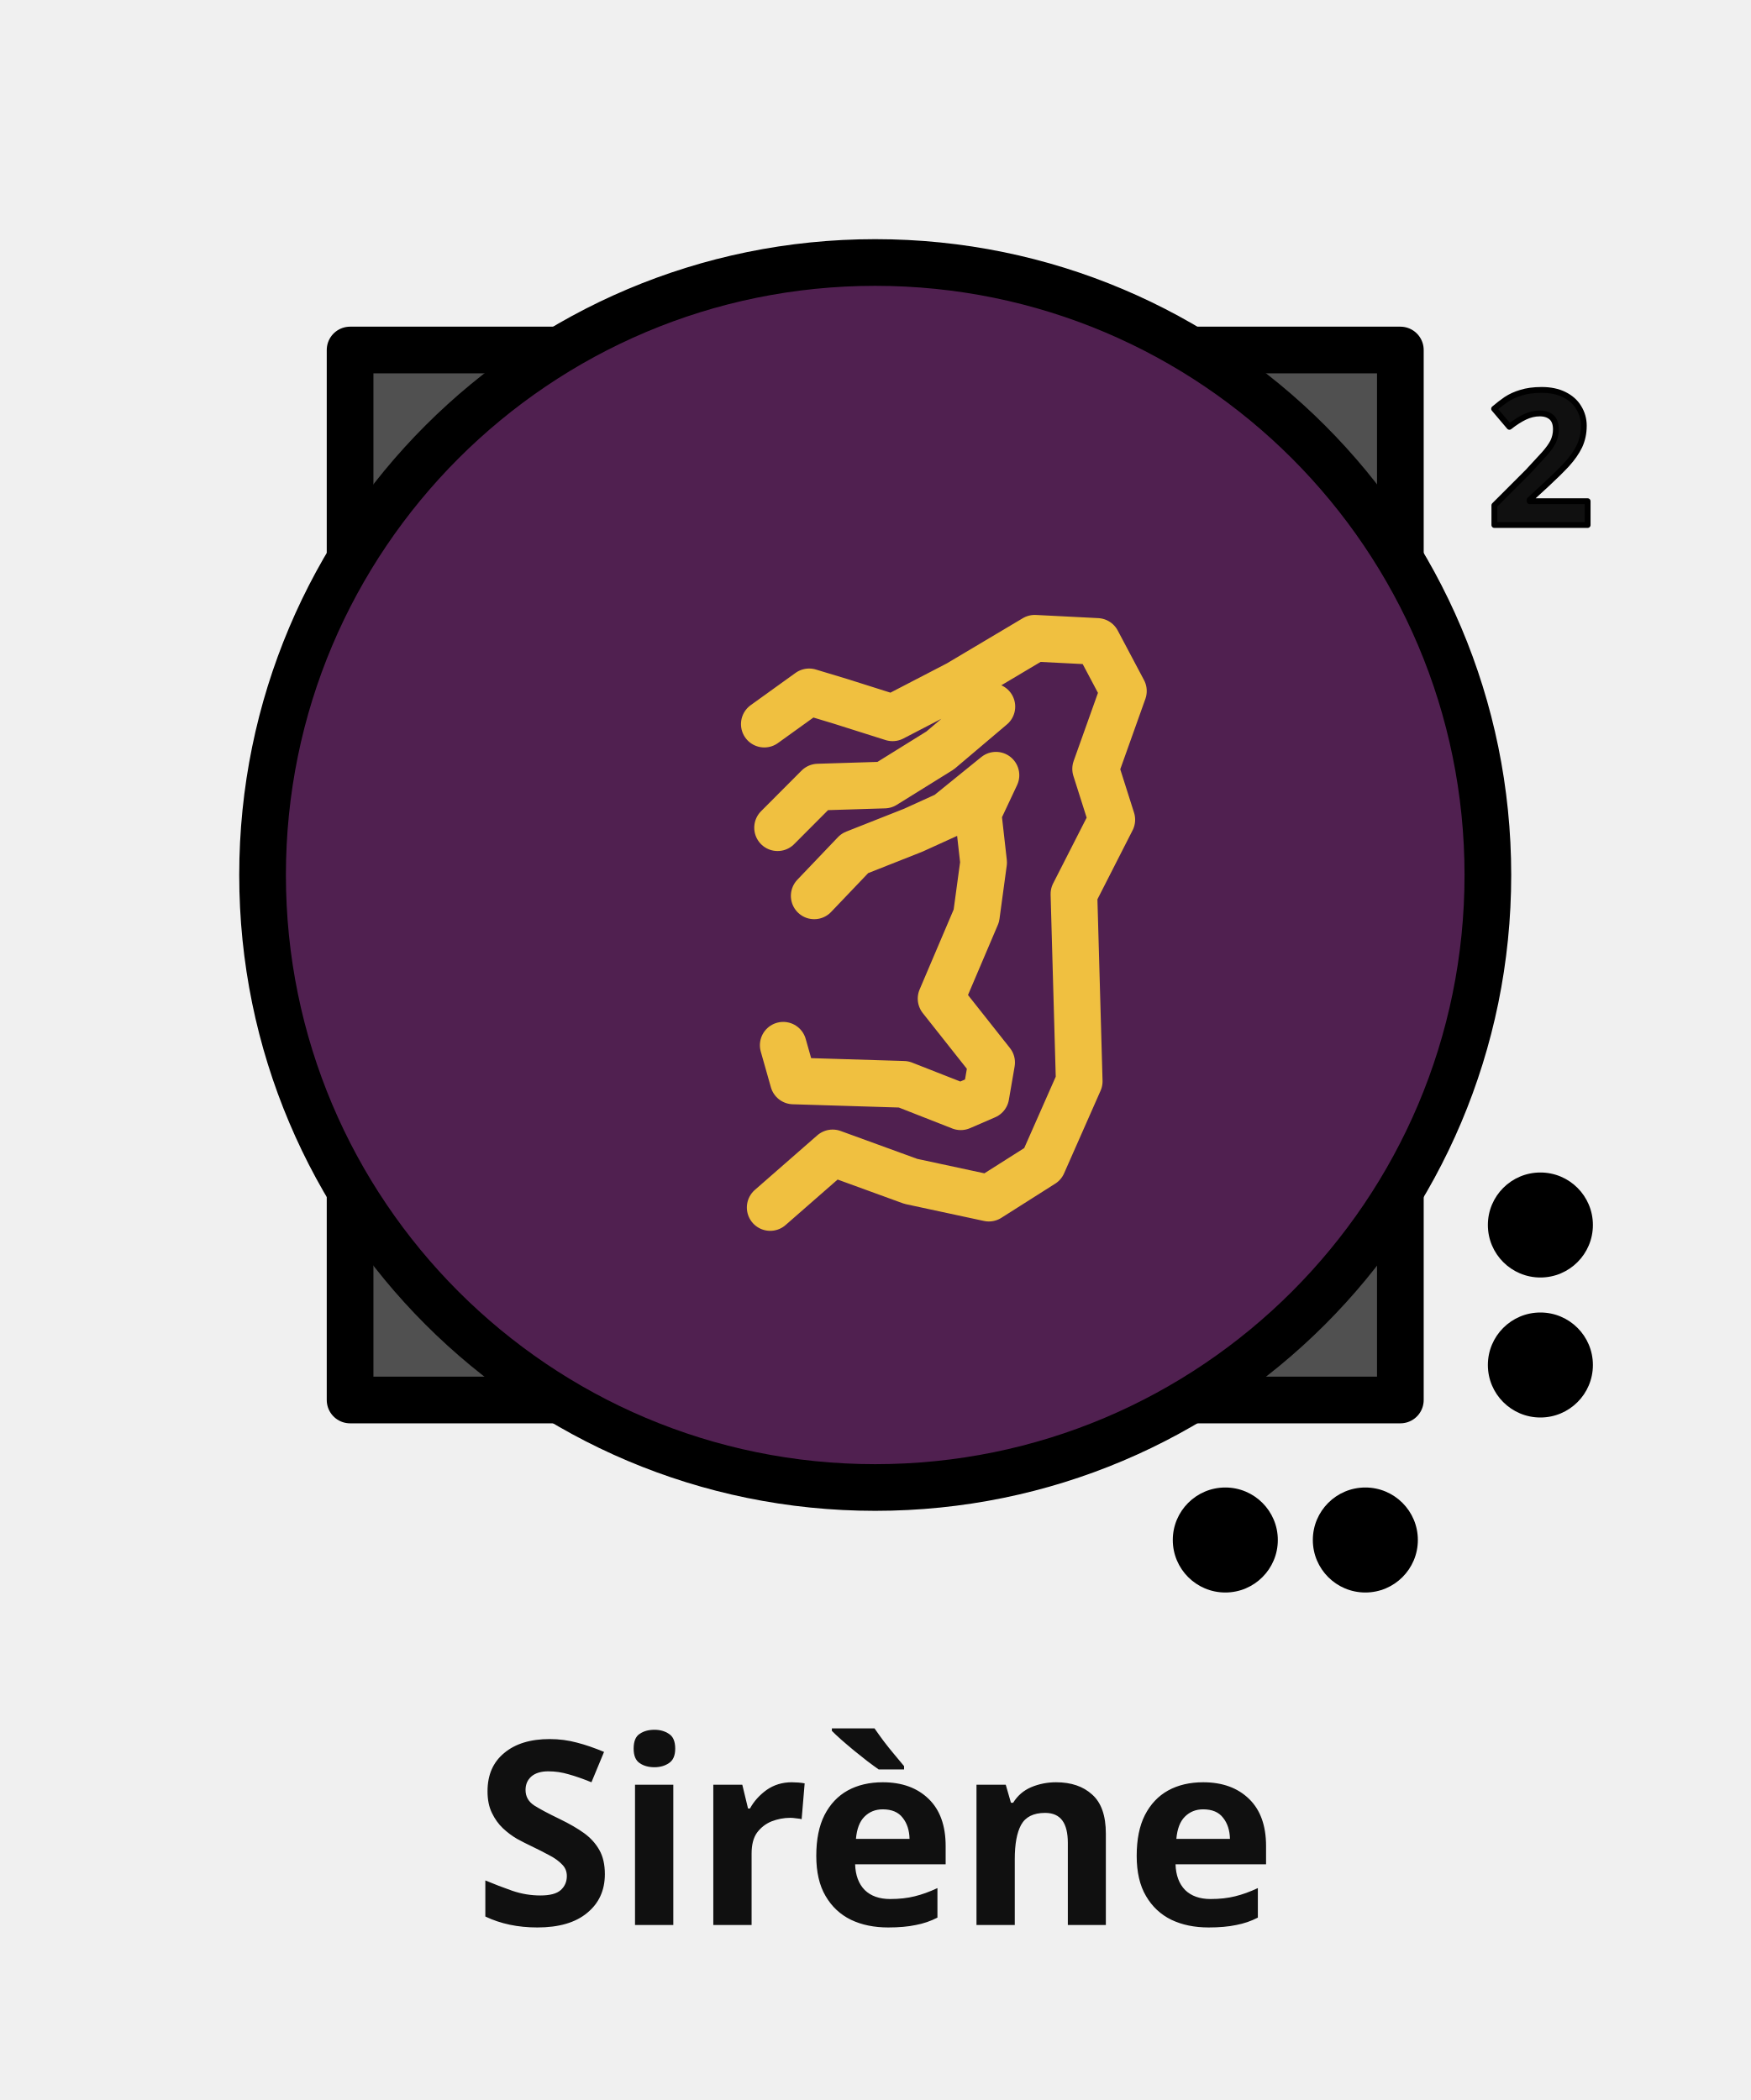
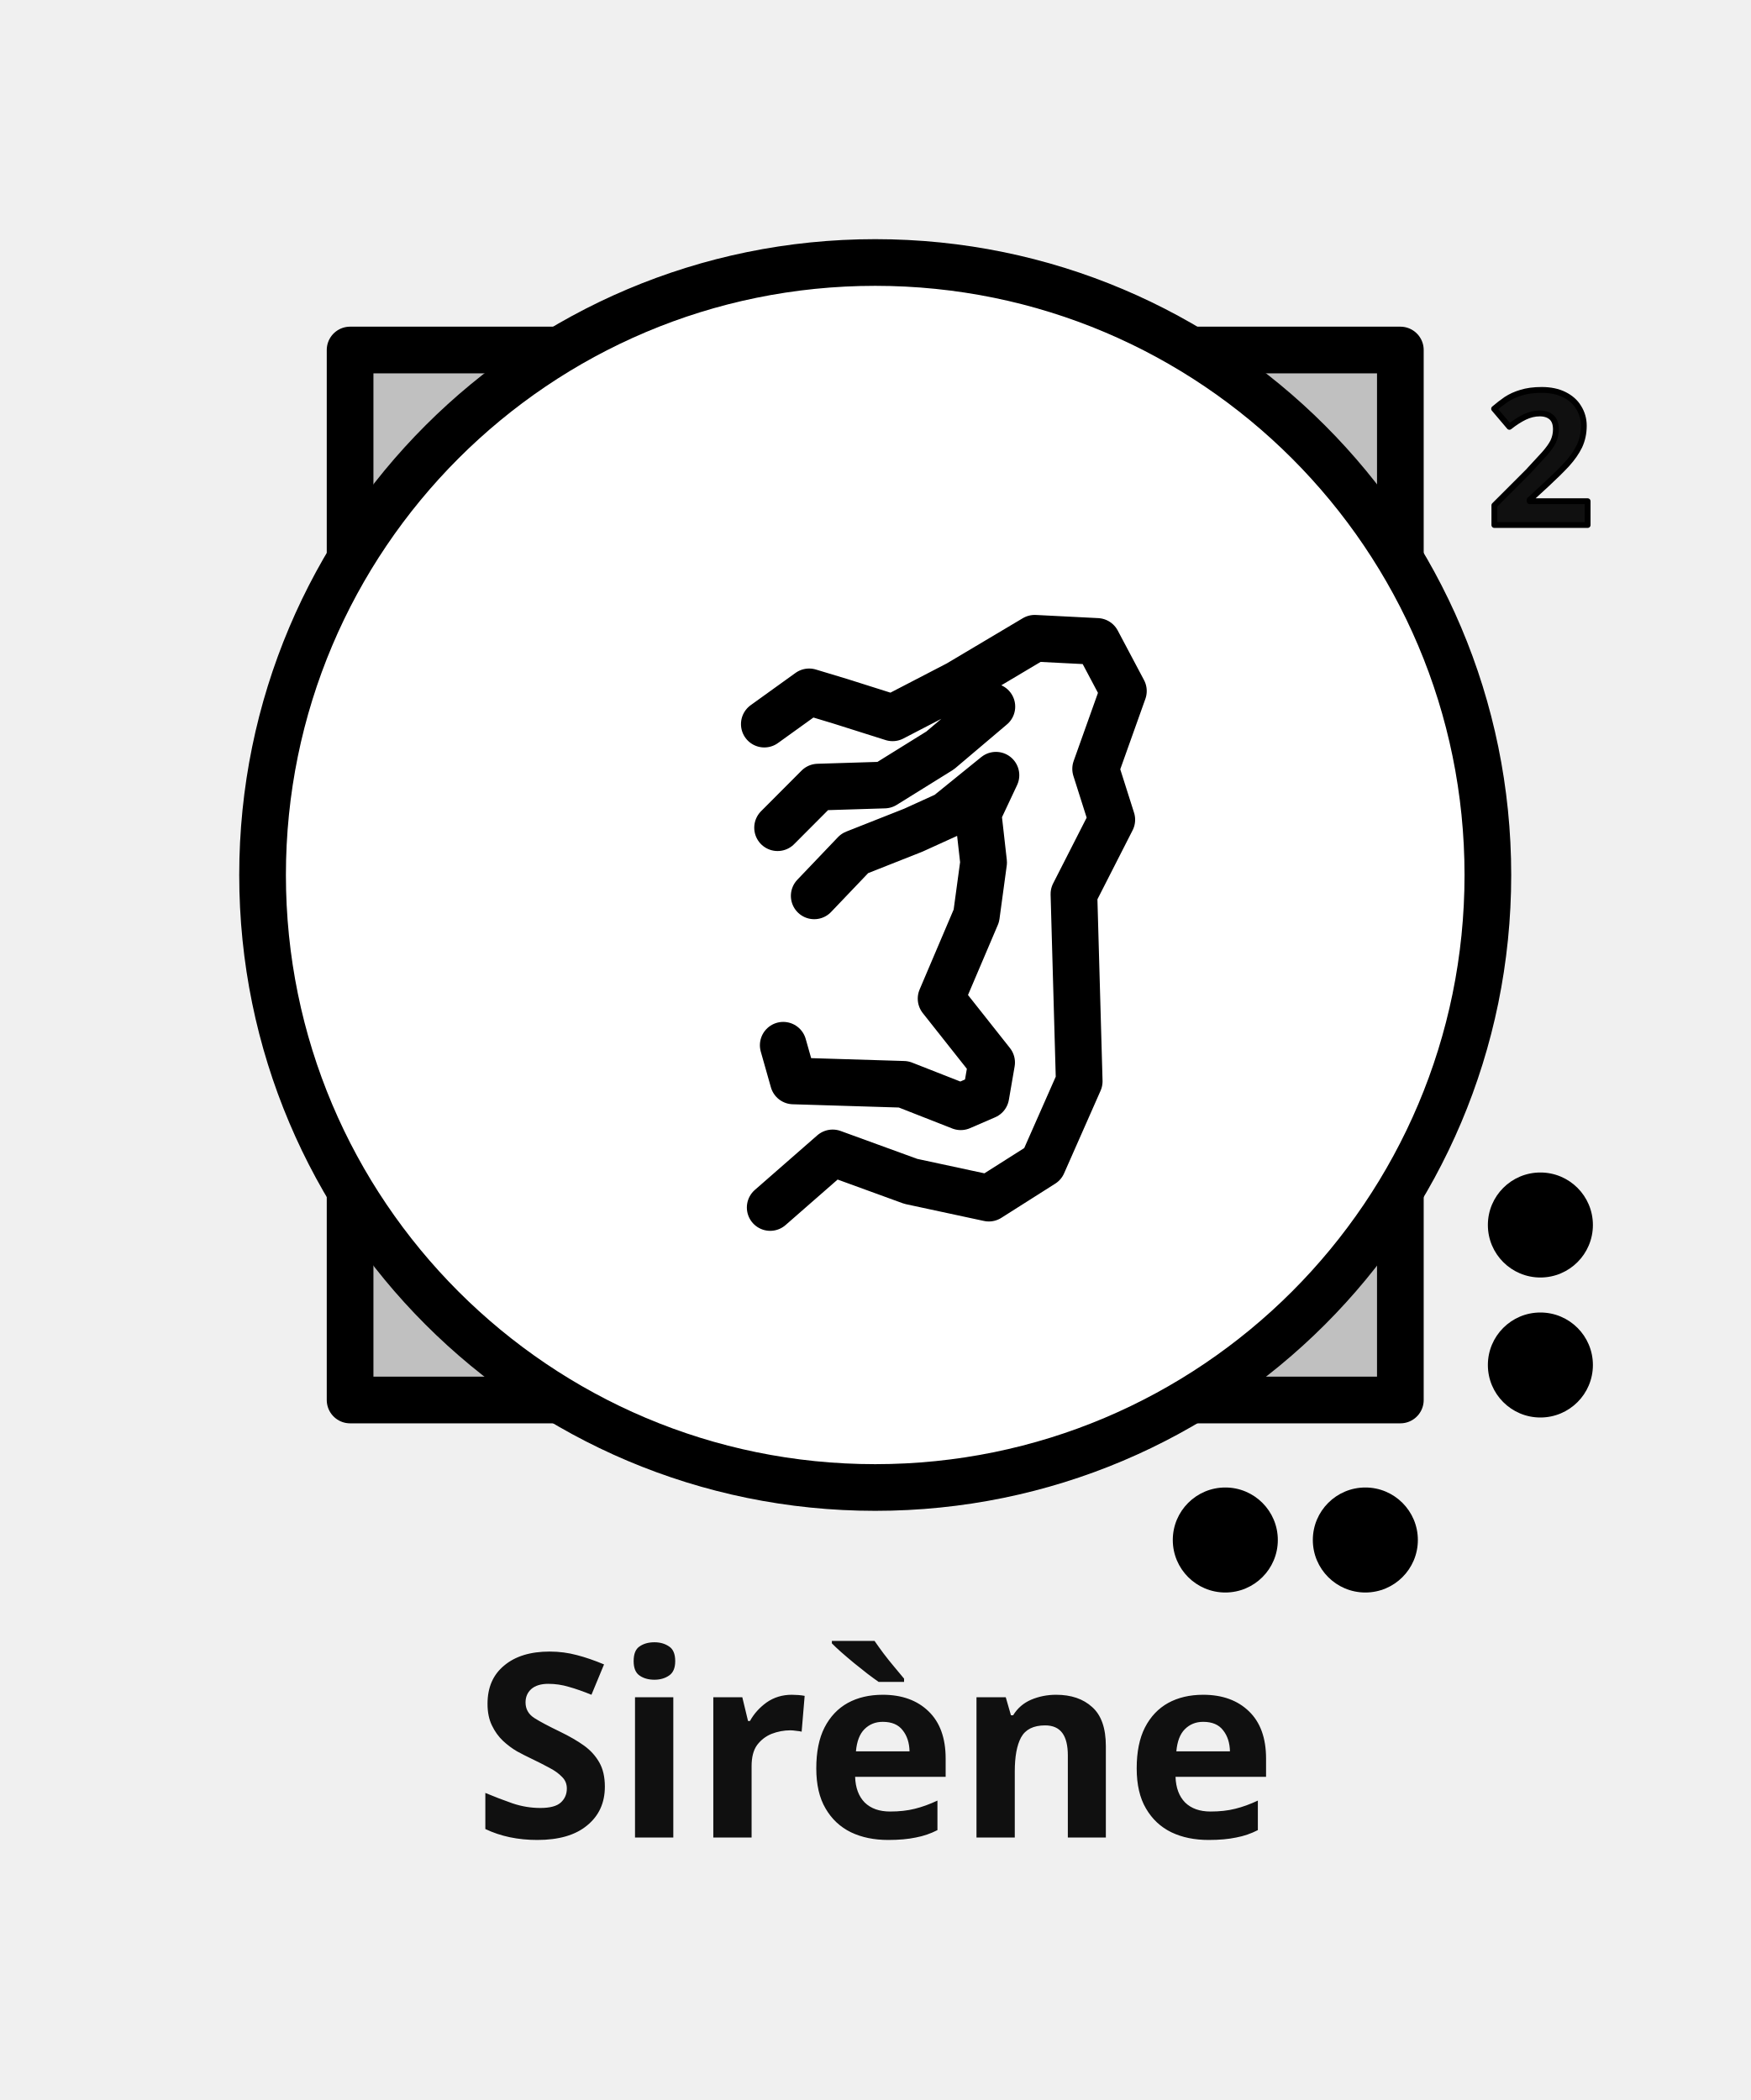
<svg xmlns="http://www.w3.org/2000/svg" width="25mm" height="30mm" viewBox="0 0 100 120" version="1.1">
  <g id="sd_2" class="icon sd" transform="translate(50,50)">
-     <g style="fill:#502050;stroke:black;stroke-width:2pt;stroke-linejoin:round; stroke-linecap:round;">
-       <path style="fill:#505050" d="M -30,-30 l 60,0 00,60 -60,0 z" />
+     <g style="fill:white;stroke:black;stroke-width:2pt;stroke-linejoin:round; stroke-linecap:round;">
+       <path style="fill:silver" d="M -30,-30 l 60,0 00,60 -60,0 z" />
      <circle r="35" />
-       <path style="fill:transparent;stroke:#F0C040;stroke-width:2pt;" d="M -30,0                 m 24,19 3.568,-3.12 4.464,1.626 4.459,0.959 3.078,-1.953 2.085,-4.724 -0.302,-10.701 2.163,-4.246 -0.923,-2.907 1.586,-4.447 -1.502,-2.834 -3.563,-0.181 -4.379,2.605 -3.741,1.941 -2.967,-0.939 -1.801,-0.544 -2.561,1.843                 m 13,-1 -2.955,2.503 -3.183,1.978 -3.791,0.118 -2.313,2.32 m 2.093,3.895 2.32,-2.432 3.339,-1.32 1.929,-0.878 2.794,-2.264 -1.022,2.175 0.317,2.81 -0.414,3.047 -2.015,4.734 2.887,3.65 -0.329,1.908 -1.435,0.621 -3.266,-1.282 -6.297,-0.193 -0.578,-2.04                 " />
-       <text x="38" y="-20" style="font-weight:600;font-size:8pt;font-family:Neucha;fill:#101010;text-anchor:middle;stroke-width:0.25pt;">2</text>
+       <path style="fill:transparent;stroke:black;stroke-width:2pt;" d="M -30,0                 m 24,19 3.568,-3.12 4.464,1.626 4.459,0.959 3.078,-1.953 2.085,-4.724 -0.302,-10.701 2.163,-4.246 -0.923,-2.907 1.586,-4.447 -1.502,-2.834 -3.563,-0.181 -4.379,2.605 -3.741,1.941 -2.967,-0.939 -1.801,-0.544 -2.561,1.843                 m 13,-1 -2.955,2.503 -3.183,1.978 -3.791,0.118 -2.313,2.32 m 2.093,3.895 2.32,-2.432 3.339,-1.32 1.929,-0.878 2.794,-2.264 -1.022,2.175 0.317,2.81 -0.414,3.047 -2.015,4.734 2.887,3.65 -0.329,1.908 -1.435,0.621 -3.266,-1.282 -6.297,-0.193 -0.578,-2.04                 " />
+       <text x="38" y="-20" style="font-weight:600;font-size:8pt;font-family:Fira Sans;fill:#101010;text-anchor:middle;stroke-width:0.25pt;">2</text>
      <circle cx="28" cy="38" r="3" style="fill:black; stroke-width:0" />
      <circle cx="20" cy="38" r="3" style="fill:black; stroke-width:0" />
      <circle cx="38" cy="28" r="3" style="fill:black; stroke-width:0" />
      <circle cx="38" cy="20" r="3" style="fill:black; stroke-width:0" />
    </g>
-     <text style="font-weight:600;font-size:11pt;line-height:1.25;font-family:Neucha;fill:#101010;text-anchor:middle;" x="0" y="60">Sirène</text>
+     <text style="font-weight:600;font-size:11pt;line-height:1.25;font-family:Fira Sans;fill:#101010;text-anchor:middle;" x="0" y="55">Sirène</text>
  </g>
</svg>
